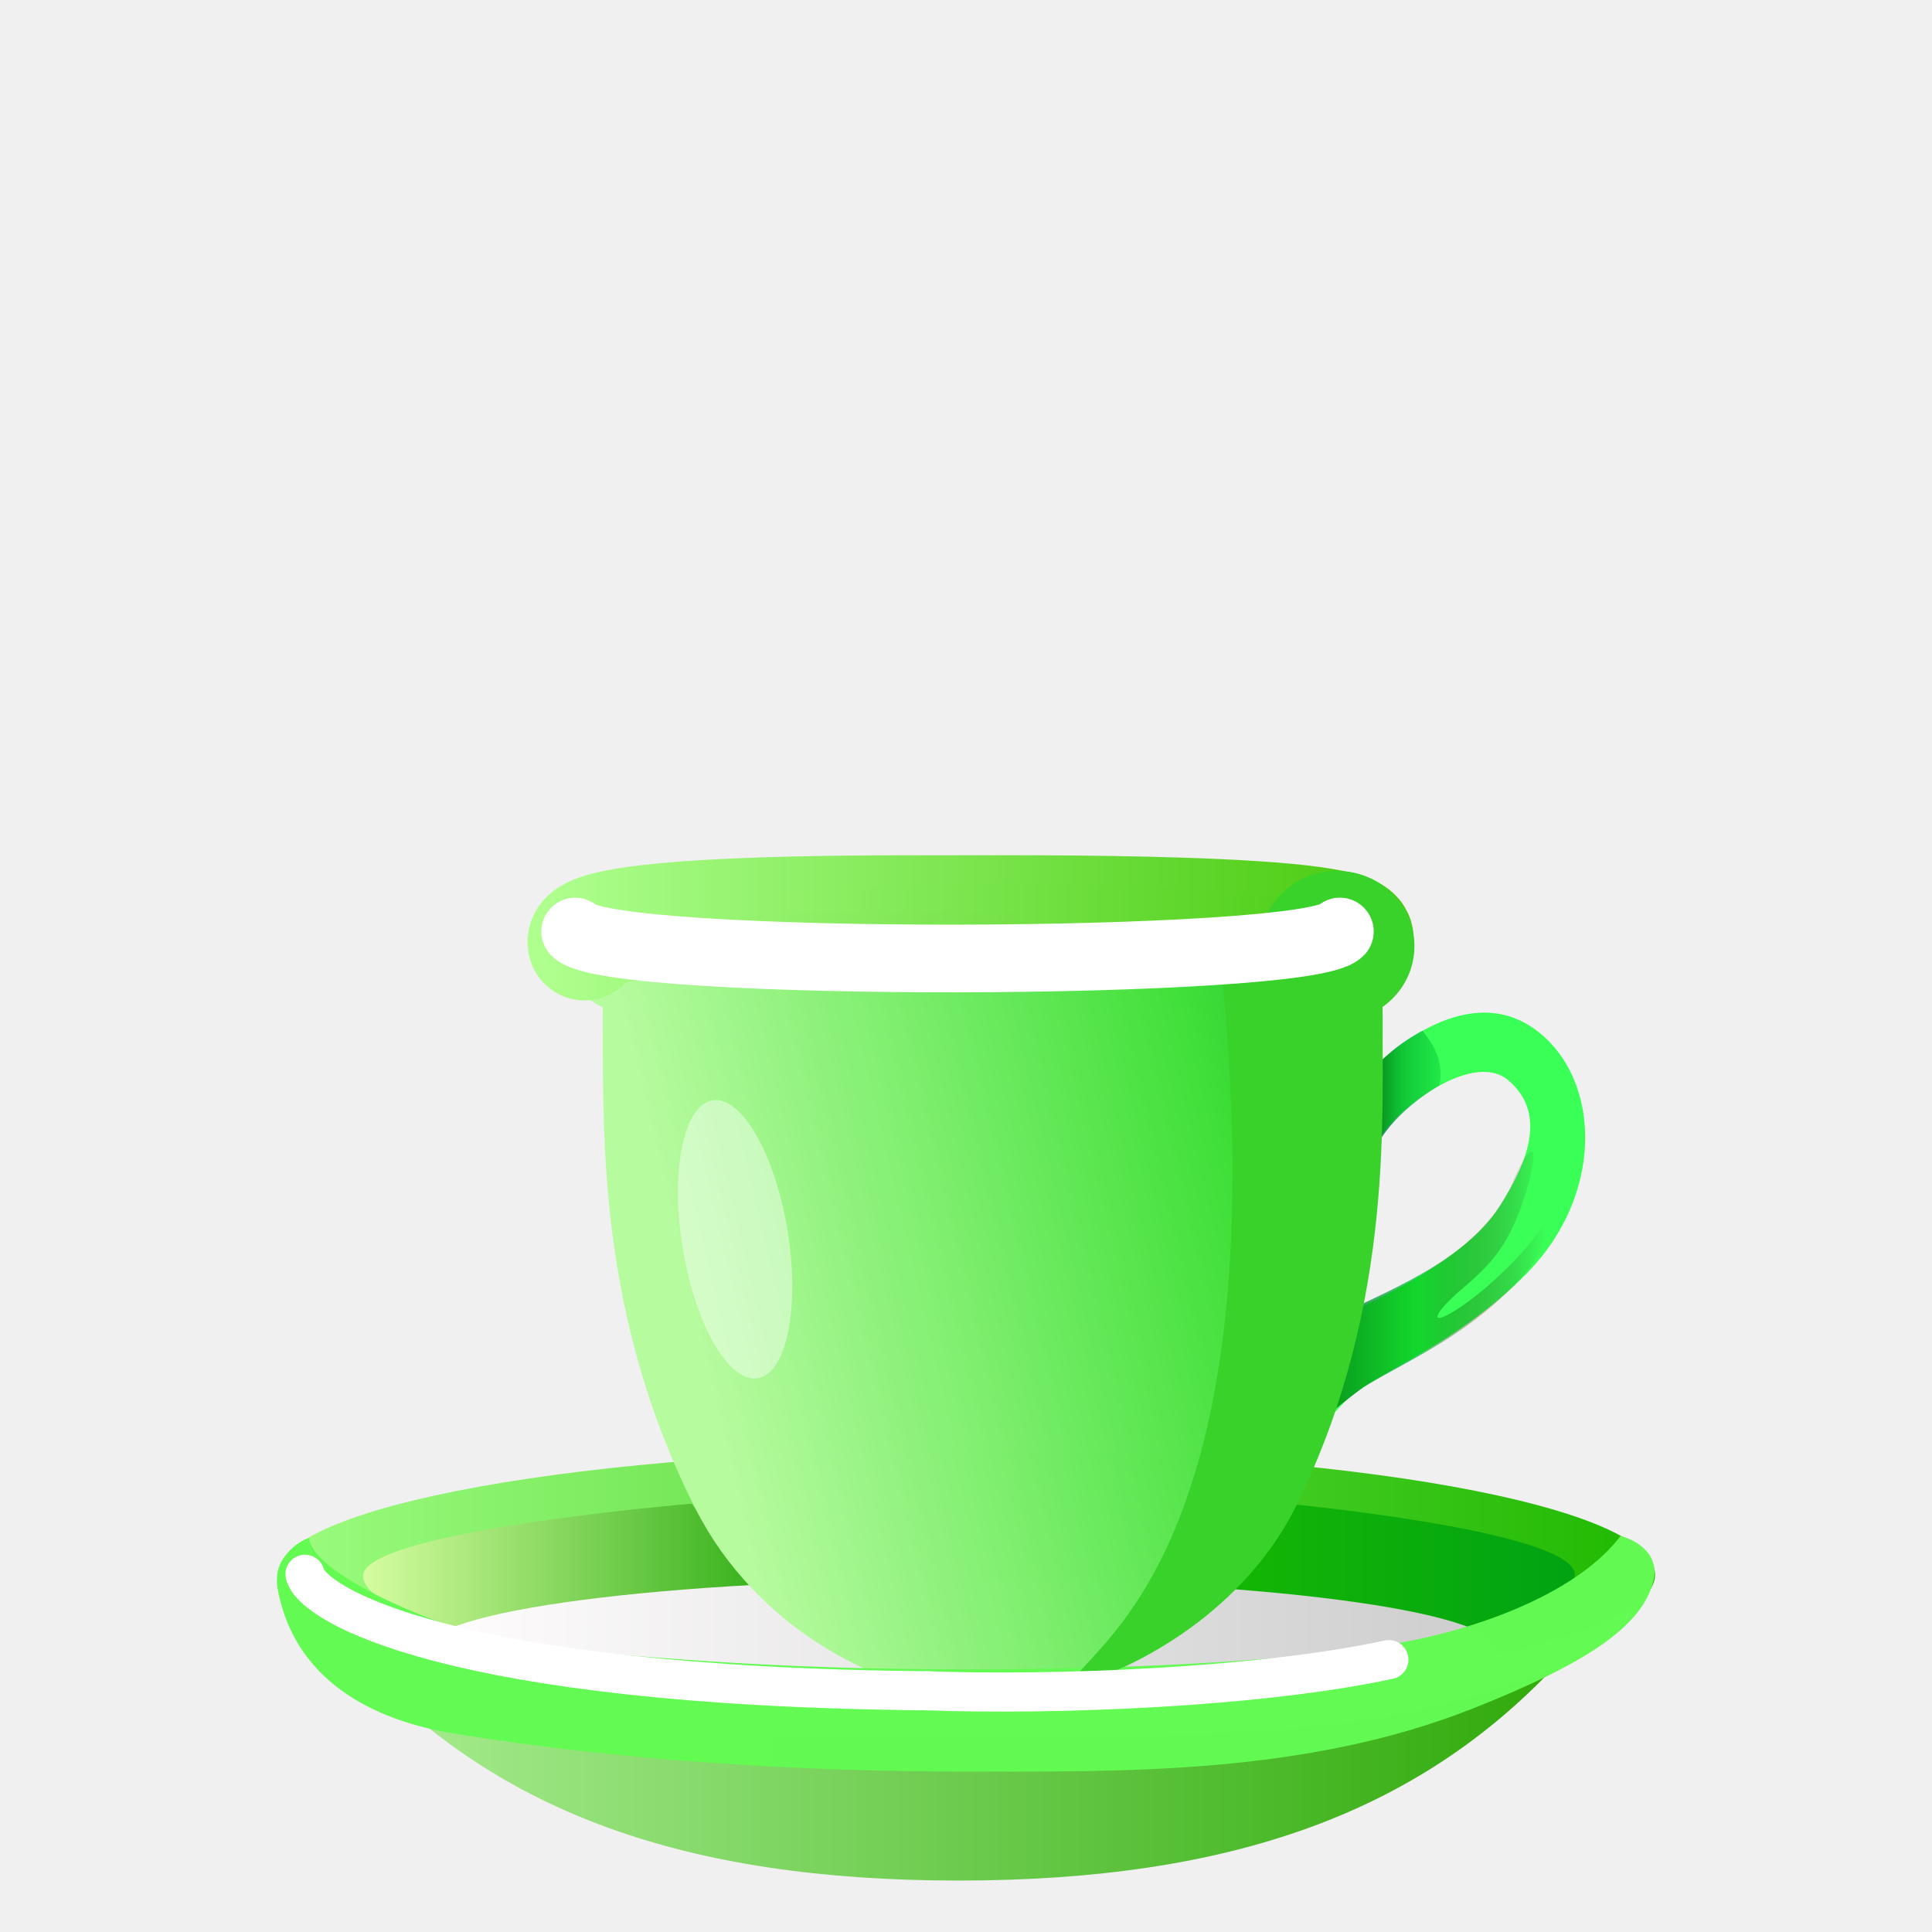
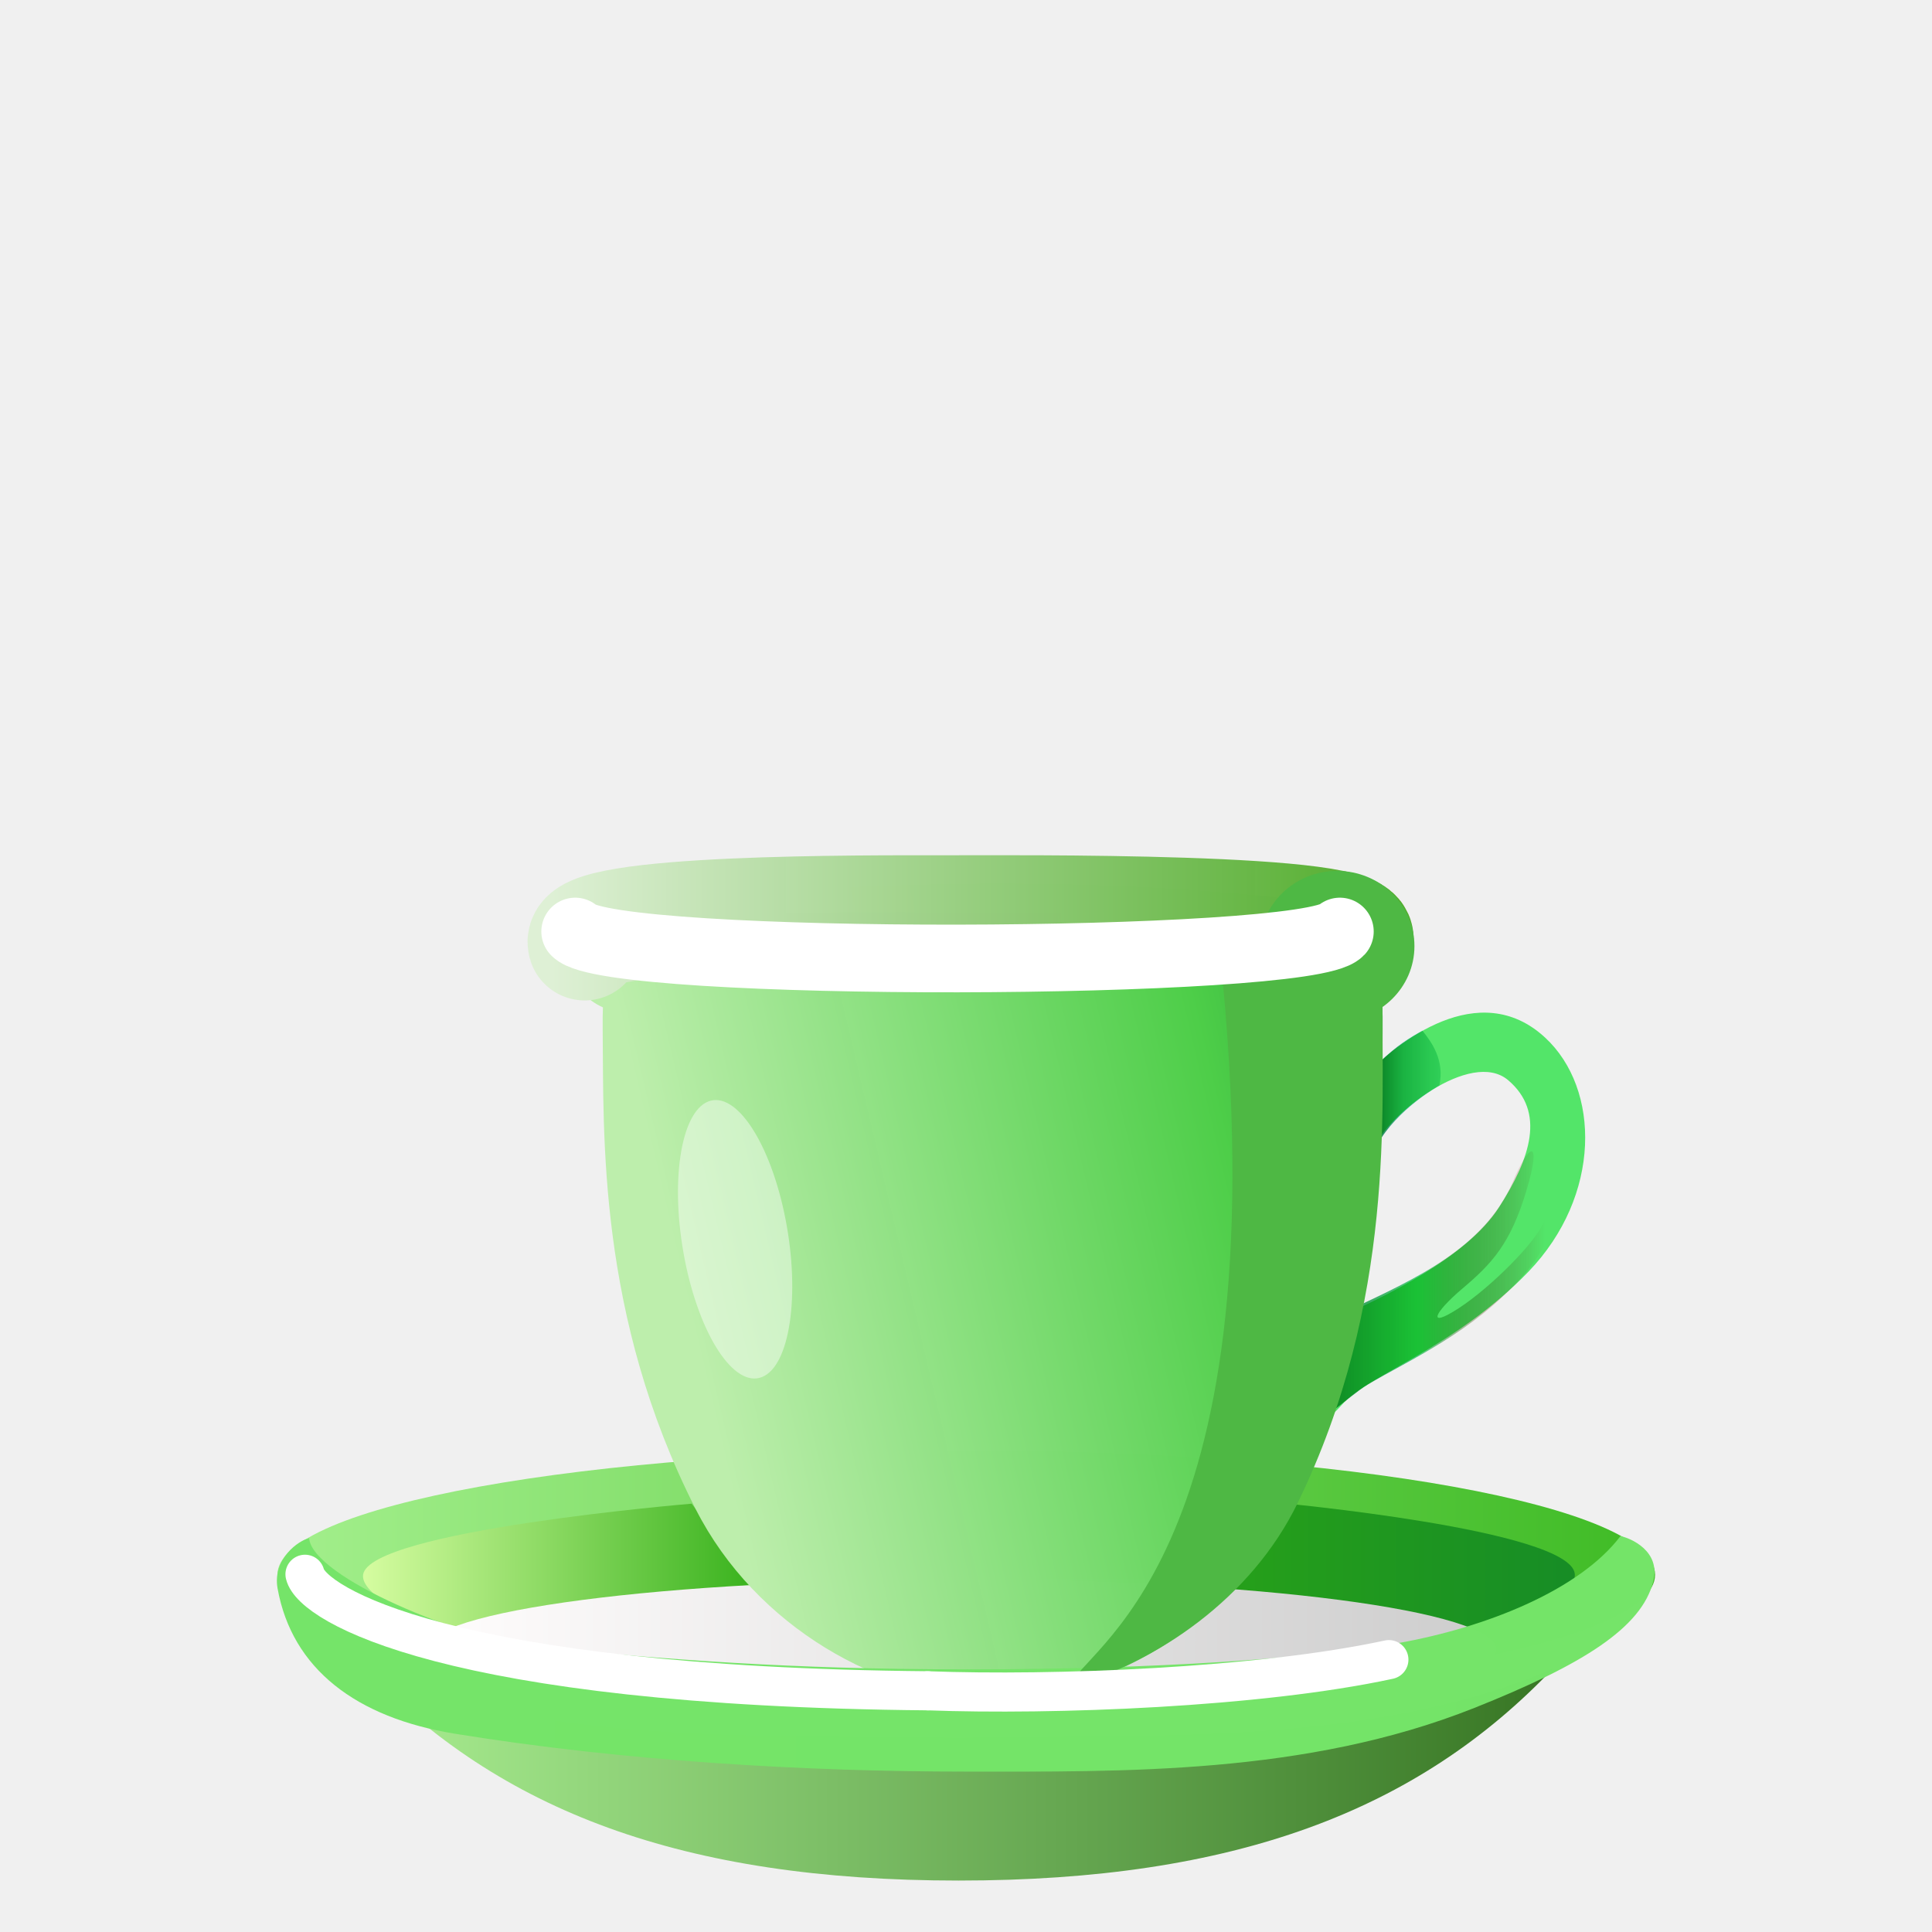
<svg xmlns="http://www.w3.org/2000/svg" xmlns:xlink="http://www.w3.org/1999/xlink" width="90" height="90" viewBox="0 0 23.812 23.812" version="1.1" id="svg2787">
  <defs id="defs2784">
    <linearGradient id="linearGradient38941">
      <stop style="stop-color:#000000;stop-opacity:1;" offset="0" id="stop38937" />
      <stop style="stop-color:#000000;stop-opacity:0;" offset="1" id="stop38939" />
    </linearGradient>
    <linearGradient id="linearGradient9308">
      <stop style="stop-color:#a9ed91;stop-opacity:1;" offset="0" id="stop9306" />
-       <stop style="stop-color:#30aa0b;stop-opacity:0.998;" offset="1" id="stop9304" />
+       <stop style="stop-color:#377624;stop-opacity:0.998;" offset="1" id="stop9304" />
    </linearGradient>
    <linearGradient id="linearGradient116948">
-       <stop style="stop-color:#aeff8d;stop-opacity:1;" offset="0" id="stop116944" />
-       <stop style="stop-color:#47ca0d;stop-opacity:0.993;" offset="1" id="stop116946" />
+       <stop style="stop-color:#def0d5;stop-opacity:1;" offset="0" id="stop116944" />
+       <stop style="stop-color:#51ac2b;stop-opacity:0.993;" offset="1" id="stop116946" />
    </linearGradient>
    <linearGradient id="linearGradient108022">
-       <stop style="stop-color:#b7fb9f;stop-opacity:1;" offset="0.043" id="stop108016" />
-       <stop style="stop-color:#3edf37;stop-opacity:0.995;" offset="0.738" id="stop108018" />
-       <stop style="stop-color:#1cb62f;stop-opacity:0.996;" offset="0.967" id="stop108020" />
+       <stop style="stop-color:#bdeeac;stop-opacity:1;" offset="0.043" id="stop108016" />
+       <stop style="stop-color:#4dce48;stop-opacity:0.995;" offset="0.738" id="stop108018" />
+       <stop style="stop-color:#2aa839;stop-opacity:0.996;" offset="0.967" id="stop108020" />
    </linearGradient>
    <linearGradient id="linearGradient98243">
      <stop style="stop-color:#16a200;stop-opacity:0.998;" offset="0" id="stop98241" />
      <stop style="stop-color:#dbffa5;stop-opacity:1;" offset="1" id="stop98239" />
    </linearGradient>
    <linearGradient id="linearGradient98115">
-       <stop style="stop-color:#9cfc7f;stop-opacity:1;" offset="0" id="stop98111" />
-       <stop style="stop-color:#20b900;stop-opacity:1;" offset="1" id="stop98113" />
+       <stop style="stop-color:#a3ef8c;stop-opacity:1;" offset="0" id="stop98111" />
+       <stop style="stop-color:#3fbb25;stop-opacity:1;" offset="1" id="stop98113" />
    </linearGradient>
    <linearGradient xlink:href="#linearGradient29522" id="linearGradient31309" gradientUnits="userSpaceOnUse" gradientTransform="matrix(0.7932409,-0.6089079,0.7932409,0.6089079,4.892518,-8.867114)" x1="14.228" y1="-29.19" x2="3.659" y2="-18.62" />
    <linearGradient id="linearGradient29522">
      <stop style="stop-color:#d4a125;stop-opacity:1;" offset="0" id="stop29518" />
      <stop style="stop-color:#edd495;stop-opacity:1;" offset="1" id="stop29520" />
    </linearGradient>
    <linearGradient xlink:href="#linearGradient29522" id="linearGradient31385" gradientUnits="userSpaceOnUse" gradientTransform="matrix(-0.7932409,-0.6089079,-0.7932409,0.6089079,5.107999,-8.867114)" x1="14.228" y1="-29.19" x2="3.659" y2="-18.62" />
    <linearGradient xlink:href="#linearGradient29522" id="linearGradient29605" gradientUnits="userSpaceOnUse" gradientTransform="matrix(0.8001375,-0.6190755,0.8001375,0.6190755,17.50946,-0.3688092)" x1="14.228" y1="-29.19" x2="3.659" y2="-18.62" />
    <linearGradient id="linearGradient21068">
      <stop style="stop-color:#19723e;stop-opacity:1;" offset="0" id="stop21062" />
      <stop style="stop-color:#2dcf67;stop-opacity:0.824;" offset="0.515" id="stop21064" />
      <stop style="stop-color:#cf2d2d;stop-opacity:0;" offset="1" id="stop21066" />
    </linearGradient>
    <linearGradient id="linearGradient21076">
      <stop style="stop-color:#1e884f;stop-opacity:1;" offset="0.038" id="stop21070" />
      <stop style="stop-color:#17b682;stop-opacity:0.749;" offset="0.455" id="stop21072" />
      <stop style="stop-color:#69dec4;stop-opacity:0.7;" offset="1" id="stop21074" />
    </linearGradient>
    <radialGradient xlink:href="#linearGradient10987" id="radialGradient10989" cx="182.714" cy="129.24" fx="182.714" fy="129.24" r="73.186" gradientTransform="matrix(0.1105985,-0.00243631,8.5512011e-4,0.03775991,-10.70803,16.37947)" gradientUnits="userSpaceOnUse" />
    <linearGradient id="linearGradient10987">
      <stop style="stop-color:#b6fed6;stop-opacity:0.998;" offset="0" id="stop10985" />
      <stop style="stop-color:#01ee75;stop-opacity:1;" offset="1" id="stop10983" />
    </linearGradient>
    <linearGradient xlink:href="#linearGradient25653" id="linearGradient25655" x1="236.925" y1="58.199" x2="274.217" y2="58.199" gradientUnits="userSpaceOnUse" gradientTransform="matrix(0.1476555,0,0,0.1354519,-20.92782,11.61265)" />
    <linearGradient id="linearGradient25653">
-       <stop style="stop-color:#19bc00;stop-opacity:1;" offset="0" id="stop25649" />
-       <stop style="stop-color:#00a214;stop-opacity:0.998;" offset="1" id="stop25651" />
+       <stop style="stop-color:#2aa517;stop-opacity:1;" offset="0" id="stop25649" />
+       <stop style="stop-color:#168c26;stop-opacity:0.998;" offset="1" id="stop25651" />
    </linearGradient>
    <linearGradient xlink:href="#linearGradient25665" id="linearGradient25667" x1="175.371" y1="67.037" x2="264.754" y2="67.037" gradientUnits="userSpaceOnUse" gradientTransform="matrix(0.1476532,0,0,0.06219728,-20.64977,16.15945)" />
    <linearGradient id="linearGradient25665">
      <stop style="stop-color:#fffdfd;stop-opacity:1;" offset="0" id="stop25661" />
      <stop style="stop-color:#cdcdcd;stop-opacity:1;" offset="1" id="stop25663" />
    </linearGradient>
    <linearGradient xlink:href="#linearGradient21068" id="linearGradient24354" gradientUnits="userSpaceOnUse" gradientTransform="matrix(0.8520488,0,0,0.8945853,-0.739344,-1.340035)" x1="22.327" y1="17.517" x2="28.831" y2="17.517" />
    <linearGradient xlink:href="#linearGradient21076" id="linearGradient24356" gradientUnits="userSpaceOnUse" gradientTransform="matrix(0.8520488,0,0,0.8945853,-0.739344,-1.340035)" x1="24.563" y1="12.671" x2="26.244" y2="12.671" />
    <linearGradient xlink:href="#linearGradient98115" id="linearGradient98117" x1="1.156" y1="19.251" x2="23.559" y2="19.251" gradientUnits="userSpaceOnUse" gradientTransform="matrix(0.7579172,0,0,0.7579172,2.543422,4.81806)" />
    <linearGradient xlink:href="#linearGradient98243" id="linearGradient98211" gradientUnits="userSpaceOnUse" gradientTransform="matrix(-0.1623202,0,0,0.1354519,48.81832,11.62644)" x1="236.925" y1="58.199" x2="274.217" y2="58.199" />
    <linearGradient xlink:href="#linearGradient108022" id="linearGradient108013" gradientUnits="userSpaceOnUse" x1="5.924" y1="9.743" x2="19.575" y2="9.743" gradientTransform="matrix(0.7490615,0,-0.178263,-0.7579172,4.332758,19.20512)" />
    <linearGradient xlink:href="#linearGradient116948" id="linearGradient115056" gradientUnits="userSpaceOnUse" gradientTransform="matrix(0.7444445,0,0,-0.8386065,2.503005,19.31241)" x1="5.767" y1="9.393" x2="19.633" y2="9.393" />
    <linearGradient xlink:href="#linearGradient9308" id="linearGradient9310" x1="2.53" y1="21.626" x2="21.87" y2="21.626" gradientUnits="userSpaceOnUse" gradientTransform="matrix(0.7579172,0,0,1.009448,2.567751,0.03976765)" />
    <linearGradient xlink:href="#linearGradient87426" id="linearGradient87428" x1="5.486" y1="8.979" x2="11.86" y2="13.141" gradientUnits="userSpaceOnUse" />
    <linearGradient id="linearGradient87426">
      <stop style="stop-color:#befc00;stop-opacity:0.996;" offset="0" id="stop87424" />
      <stop style="stop-color:#90be01;stop-opacity:1;" offset="1" id="stop87422" />
    </linearGradient>
    <linearGradient xlink:href="#linearGradient87400" id="linearGradient87402" x1="12.634" y1="13.584" x2="22.543" y2="6.943" gradientUnits="userSpaceOnUse" />
    <linearGradient id="linearGradient87400">
      <stop style="stop-color:#85a916;stop-opacity:1;" offset="0" id="stop87396" />
      <stop style="stop-color:#c4ff09;stop-opacity:1;" offset="0.881" id="stop87398" />
    </linearGradient>
    <linearGradient xlink:href="#linearGradient15170" id="linearGradient15172" x1="-15.649" y1="17.282" x2="2.072" y2="20.393" gradientUnits="userSpaceOnUse" gradientTransform="matrix(0.5499997,0,0,0.5417149,16.95317,11.51363)" />
    <linearGradient id="linearGradient15170">
      <stop style="stop-color:#dccd9a;stop-opacity:1;" offset="0" id="stop15166" />
      <stop style="stop-color:#aa4400;stop-opacity:0.938;" offset="1" id="stop15168" />
    </linearGradient>
    <linearGradient xlink:href="#linearGradient17471" id="linearGradient17473" x1="-17.019" y1="7.672" x2="3.442" y2="7.672" gradientUnits="userSpaceOnUse" gradientTransform="matrix(0.5499997,0,0,0.359645,16.95317,13.07209)" />
    <linearGradient id="linearGradient17471">
      <stop style="stop-color:#fae8c9;stop-opacity:1;" offset="0" id="stop17467" />
      <stop style="stop-color:#dc8427;stop-opacity:1;" offset="1" id="stop17469" />
    </linearGradient>
    <linearGradient xlink:href="#linearGradient21349" id="linearGradient21351" x1="-15.673" y1="6.808" x2="2.096" y2="6.808" gradientUnits="userSpaceOnUse" gradientTransform="matrix(0.5499997,0,0,0.3543472,16.95317,13.10631)" />
    <linearGradient id="linearGradient21349">
      <stop style="stop-color:#c38e66;stop-opacity:1;" offset="0" id="stop21345" />
      <stop style="stop-color:#8b5b37;stop-opacity:1;" offset="1" id="stop21347" />
    </linearGradient>
    <linearGradient xlink:href="#linearGradient87416" id="linearGradient87418" x1="2.73" y1="14.34" x2="13.008" y2="14.34" gradientUnits="userSpaceOnUse" />
    <linearGradient id="linearGradient87416">
      <stop style="stop-color:#baf500;stop-opacity:0.996;" offset="0" id="stop87414" />
      <stop style="stop-color:#84a816;stop-opacity:1;" offset="1" id="stop87412" />
    </linearGradient>
    <linearGradient xlink:href="#linearGradient83676" id="linearGradient83678" x1="-7.541" y1="6.482" x2="5.622" y2="6.482" gradientUnits="userSpaceOnUse" gradientTransform="matrix(0.7236181,0,0,1,13.92875,11.04488)" />
    <linearGradient id="linearGradient83676">
      <stop style="stop-color:#dbbc94;stop-opacity:1;" offset="0" id="stop83674" />
      <stop style="stop-color:#d2ac84;stop-opacity:1;" offset="0.396" id="stop83751" />
      <stop style="stop-color:#8e310a;stop-opacity:1;" offset="1" id="stop83672" />
    </linearGradient>
    <linearGradient xlink:href="#linearGradient87436" id="linearGradient87438" x1="6.216" y1="18.923" x2="12.706" y2="15.275" gradientUnits="userSpaceOnUse" />
    <linearGradient id="linearGradient87436">
      <stop style="stop-color:#c6ff0e;stop-opacity:1;" offset="0" id="stop87434" />
      <stop style="stop-color:#93ba18;stop-opacity:1;" offset="1" id="stop87432" />
    </linearGradient>
    <linearGradient xlink:href="#linearGradient87408" id="linearGradient87410" x1="13.695" y1="13.447" x2="22.657" y2="13.447" gradientUnits="userSpaceOnUse" />
    <linearGradient id="linearGradient87408">
      <stop style="stop-color:#96be19;stop-opacity:1;" offset="0" id="stop87404" />
      <stop style="stop-color:#bffe00;stop-opacity:0.998;" offset="1" id="stop87406" />
    </linearGradient>
    <linearGradient xlink:href="#linearGradient87446" id="linearGradient87448" x1="13.084" y1="15.912" x2="11.437" y2="21.01" gradientUnits="userSpaceOnUse" />
    <linearGradient id="linearGradient87446">
      <stop style="stop-color:#56a216;stop-opacity:1;" offset="0" id="stop87442" />
      <stop style="stop-color:#89ff03;stop-opacity:1;" offset="0.754" id="stop87444" />
      <stop style="stop-color:#97ff21;stop-opacity:1;" offset="0.99" id="stop32348" />
    </linearGradient>
    <radialGradient xlink:href="#linearGradient88274" id="radialGradient23030-7-7-2-0-2" cx="15.861" cy="-2.631" fx="15.861" fy="-2.631" r="1.865" gradientTransform="matrix(1.222499,0.3662561,-0.880079,1.182931,-13.53777,3.53111)" gradientUnits="userSpaceOnUse" />
    <linearGradient id="linearGradient88274">
      <stop style="stop-color:#ffe509;stop-opacity:1;" offset="0" id="stop88268" />
      <stop style="stop-color:#ffdd09;stop-opacity:1;" offset="0.23" id="stop91651" />
      <stop style="stop-color:#ff2121;stop-opacity:1;" offset="0.593" id="stop88272" />
    </linearGradient>
    <radialGradient xlink:href="#linearGradient88274" id="radialGradient23030-7-7-2-0-2-6" cx="15.861" cy="-2.631" fx="15.861" fy="-2.631" r="1.865" gradientTransform="matrix(1.222499,0.3662561,-0.880079,1.182931,-13.53777,3.53111)" gradientUnits="userSpaceOnUse" />
    <radialGradient xlink:href="#linearGradient88274" id="radialGradient23030-7-7-2-0-2-6-0" cx="15.861" cy="-2.631" fx="15.861" fy="-2.631" r="1.865" gradientTransform="matrix(1.222499,0.3662561,-0.880079,1.182931,-13.53777,3.53111)" gradientUnits="userSpaceOnUse" />
    <linearGradient xlink:href="#linearGradient38941" id="linearGradient38943" x1="6.512" y1="11.435" x2="17.422" y2="11.435" gradientUnits="userSpaceOnUse" />
  </defs>
  <g id="layer1">
    <g id="g117847" transform="translate(-85.68201,-18.42902)">
      <path id="rect29651" style="fill:#b89644;fill-opacity:1;fill-rule:evenodd;stroke-width:0.253" d="m -35.605,27.319 c -0.493,-1e-6 -0.985,0.145 -1.362,0.435 l -11.147,8.557 h 0.002 V 52.708 h 25.015 V 36.311 h 0.002 L -34.243,27.754 c -0.377,-0.29 -0.87,-0.435 -1.363,-0.435 z" />
      <rect style="mix-blend-mode:multiply;fill:#ddd3d3;fill-opacity:1;fill-rule:evenodd;stroke-width:0.259" id="rect31549-1" width="22.808" height="19.408" x="-46.973" y="31.063" />
      <rect style="fill:#ffffff;fill-rule:evenodd;stroke-width:0.265" id="rect31549" width="22.101" height="20.893" x="-46.656" y="31.253" />
      <text xml:space="preserve" style="font-style:normal;font-weight:normal;font-size:15.525px;line-height:1.25;font-family:sans-serif;fill:#000000;fill-opacity:1;stroke:none;stroke-width:0.243" x="-31.271" y="52.283" id="text33454" transform="matrix(0.9981024,0.2998089,-0.2238531,0.9346605,0,0)">
        <tspan id="tspan33452" style="font-style:normal;font-variant:normal;font-weight:bold;font-stretch:normal;font-size:15.525px;font-family:Amiri;-inkscape-font-specification:'Amiri Bold';fill:#ff2e2e;fill-opacity:1;stroke-width:0.243" x="-31.271" y="52.283">@</tspan>
      </text>
      <path id="path31562" style="mix-blend-mode:normal;fill:#c5a761;fill-opacity:1;stroke:#000000;stroke-width:0;stroke-linecap:butt;stroke-linejoin:miter;stroke-dasharray:none;stroke-opacity:1" d="m -24.548,36.496 -11.088,7.975 -11.019,-7.925 v 2.948 l 9.954,8.797 h 1.995 l -0.003,-0.05 h 0.208 l 9.953,-8.798 z" />
      <g id="g31560" transform="matrix(1,0,0,0.991651,-40.60526,66.98862)">
        <g id="g31553">
          <path id="rect29033-76-4" style="fill:url(#linearGradient31309);fill-opacity:1;fill-rule:evenodd;stroke-width:0.295" d="m -7.509,-30.936 v 16.535 c 0.453,10e-7 0.906,-0.133 1.253,-0.399 l 10.25,-7.868 -10.25,-7.868 c -0.347,-0.266 -0.8,-0.399 -1.253,-0.399 z" />
          <path id="rect29033-76-4-0" style="fill:url(#linearGradient31385);fill-opacity:1;fill-rule:evenodd;stroke-width:0.295" d="m 17.51,-30.936 v 16.535 c -0.453,10e-7 -0.906,-0.133 -1.253,-0.399 L 6.007,-22.668 16.257,-30.537 c 0.347,-0.266 0.8,-0.399 1.253,-0.399 z" />
        </g>
        <path id="rect29033-76-0" style="fill:#b89644;fill-opacity:1;fill-rule:evenodd;stroke-width:0.319" d="m 5,-23.668 c -0.473,-1e-6 -0.945,0.149 -1.307,0.448 l -10.696,8.82 H 17.003 L 6.307,-23.221 C 5.945,-23.519 5.473,-23.668 5,-23.668 Z" />
        <path id="rect29033-76" style="fill:url(#linearGradient29605);fill-opacity:1;fill-rule:evenodd;stroke-width:0.299" d="m 5,-22.806 c -0.457,-1e-6 -0.913,0.135 -1.264,0.406 l -10.339,8 H 16.603 L 6.264,-22.4 c -0.35,-0.271 -0.807,-0.406 -1.264,-0.406 z" />
      </g>
    </g>
    <path id="path2261" style="fill:url(#linearGradient9310);fill-opacity:1;fill-rule:evenodd;stroke-width:0.027" d="m 4.485,20.562 c 1.671,1.758 3.929,2.616 7.329,2.616 3.4,-5e-6 5.658,-0.858 7.329,-2.616 -2.181,0.951 -4.878,0.814 -7.329,0.853 -2.45,-0.039 -5.148,0.098 -7.329,-0.853 z" />
    <ellipse style="fill:url(#linearGradient98117);fill-opacity:1;fill-rule:evenodd;stroke-width:0.036" id="path2228-4" cx="11.909" cy="19.409" rx="8.49" ry="1.535" />
    <path style="fill:url(#radialGradient10989);fill-opacity:1;fill-rule:evenodd;stroke-width:0.035" id="path2228" d="m 19.96,19.456 a 8.096,1.097 0 0 1 -0.019,0.076 l -8.077,-0.076 z" />
    <path style="fill:url(#linearGradient25655);fill-opacity:1;stroke:#e8e8e8;stroke-width:0;stroke-linecap:square;stroke-linejoin:round;stroke-miterlimit:8;stroke-dasharray:none;stroke-opacity:1;paint-order:fill markers stroke;stop-color:#000000" d="m 15.725,18.519 c 0,0 3.621,0.33 3.684,0.877 0.043,0.378 -1.471,1.211 -4.336,1.021 -2.18,-0.144 -0.177,-0.677 -0.177,-0.677 z" id="path25647" />
    <path style="fill:url(#linearGradient98211);fill-opacity:1;stroke:#e8e8e8;stroke-width:0;stroke-linecap:square;stroke-linejoin:round;stroke-miterlimit:8;stroke-dasharray:none;stroke-opacity:1;paint-order:fill markers stroke;stop-color:#000000" d="m 8.525,18.533 c 0,0 -3.981,0.33 -4.05,0.877 -0.048,0.378 1.618,1.211 4.767,1.021 2.396,-0.144 0.195,-0.677 0.195,-0.677 z" id="path25647-2" />
    <ellipse style="fill:url(#linearGradient25667);fill-opacity:1;fill-rule:evenodd;stroke-width:0.039" id="path25659" cx="11.843" cy="20.329" rx="6.599" ry="0.862" />
    <path id="rect101441-2" style="fill:url(#linearGradient108013);stroke:#9d9d9d;stroke-width:0;stroke-miterlimit:8;paint-order:fill markers stroke;stop-color:#000000" d="m 12.431,10.887 c -1.691,-0.004 -3.281,0.109 -4.851,0.237 -0.275,0.022 -0.538,0.251 -0.525,0.544 l 0.013,0.3 c 0.009,0.201 0.172,0.362 0.363,0.448 -0.003,0.077 -0.004,0.165 -0.003,0.272 0.014,1.294 -0.067,3.524 1.146,5.911 0.739,1.455 2.301,2.328 3.66,2.328 1.36,0 2.922,-0.873 3.661,-2.328 1.213,-2.387 1.132,-4.618 1.146,-5.911 0.001,-0.118 -2.04e-4,-0.214 -0.004,-0.295 0.113,-0.088 0.185,-0.219 0.186,-0.38 l 0.002,-0.338 c 0.002,-0.293 -0.345,-0.477 -0.629,-0.514 -1.474,-0.195 -2.85,-0.27 -4.165,-0.273 z" />
    <g id="g29586" transform="matrix(0.5813394,0,0,0.5813394,5.191094,7.635667)">
-       <path style="fill:#39ff57;fill-opacity:1;stroke:#000000;stroke-width:0;stroke-linecap:butt;stroke-linejoin:miter;stroke-dasharray:none;stroke-opacity:1" d="m 20.031,9.659 c 0.645,-0.677 2.393,-2.095 3.798,-0.795 1.175,1.087 1.197,3.352 -0.353,4.962 -1.55,1.611 -3.393,2.177 -3.956,2.822 -0.564,0.644 -0.869,0.413 -1.038,0.208 -0.017,-1.262 0.457,-1.768 0.93,-2.05 1.014,-0.439 2.762,-1.288 3.438,-2.343 0.676,-1.054 0.986,-2.022 0.197,-2.695 -0.789,-0.673 -2.564,0.734 -2.874,1.466 -0.337,0.797 -0.754,-0.931 -0.197,-1.516 z" id="path66789-2-1-7" />
+       <path style="fill:#53e569;fill-opacity:1;stroke:#000000;stroke-width:0;stroke-linecap:butt;stroke-linejoin:miter;stroke-dasharray:none;stroke-opacity:1" d="m 20.031,9.659 c 0.645,-0.677 2.393,-2.095 3.798,-0.795 1.175,1.087 1.197,3.352 -0.353,4.962 -1.55,1.611 -3.393,2.177 -3.956,2.822 -0.564,0.644 -0.869,0.413 -1.038,0.208 -0.017,-1.262 0.457,-1.768 0.93,-2.05 1.014,-0.439 2.762,-1.288 3.438,-2.343 0.676,-1.054 0.986,-2.022 0.197,-2.695 -0.789,-0.673 -2.564,0.734 -2.874,1.466 -0.337,0.797 -0.754,-0.931 -0.197,-1.516 z" id="path66789-2-1-7" />
      <path style="mix-blend-mode:multiply;fill:url(#linearGradient24354);fill-opacity:1;stroke:#000000;stroke-width:0;stroke-linecap:butt;stroke-linejoin:miter;stroke-dasharray:none;stroke-opacity:1" d="m 19.664,14.645 c 1.436,-0.675 2.858,-1.318 3.471,-2.701 0.359,-0.879 0.635,-0.961 0.296,0.169 -0.339,1.13 -0.737,1.548 -1.355,2.071 -0.618,0.523 -0.757,0.858 -0.08,0.418 0.677,-0.439 1.672,-1.432 1.811,-1.851 0.139,-0.418 0.426,0.188 -0.463,1.182 -1.064,1.189 -2.38,1.755 -3.28,2.288 -0.343,0.203 -1.374,1.134 -1.698,1.207 -0.18,0.041 -0.003,-0.019 0.003,-0.211 0.581,-1.892 0.005,-1.772 1.294,-2.572 z" id="path68033-3-0-8" />
      <path style="mix-blend-mode:multiply;fill:url(#linearGradient24356);fill-opacity:1;stroke:#000000;stroke-width:0;stroke-linecap:butt;stroke-linejoin:miter;stroke-dasharray:none;stroke-opacity:1" d="m 21.227,8.716 c 0.193,0.241 0.475,0.622 0.36,1.163 0,0 -0.905,0.501 -1.32,1.261 -0.183,0.335 -0.138,-1.19 0.052,-1.752 0.366,-0.359 0.642,-0.523 0.908,-0.671 z" id="path68035-7-4-7" />
    </g>
-     <path id="path1298" style="color:#000000;fill:#63fa53;fill-opacity:0.996;fill-rule:evenodd;stroke-width:0.207;-inkscape-stroke:none" d="m 19.973,18.932 c -0.503,0.663 -1.645,1.126 -2.755,1.322 -1.081,0.19 -2.995,0.32 -5.245,0.321 v -7.58e-4 c -0.009,0 -0.019,7.58e-4 -0.029,7.58e-4 -0.009,0 -0.019,-7.58e-4 -0.028,-7.58e-4 v 7.58e-4 C 9.671,20.574 8.276,20.452 6.654,20.308 5.709,20.215 3.846,19.437 3.81,18.958 c -0.124,0.025 -0.454,0.253 -0.389,0.619 0.178,0.992 0.97,1.594 2.185,1.791 2.113,0.343 4.362,0.467 6.29,0.467 1.928,0 4.197,0.043 6.276,-0.785 1.339,-0.533 2.058,-0.987 2.204,-1.556 0.097,-0.379 -0.28,-0.537 -0.404,-0.562 z" />
+     <path id="path1298" style="color:#000000;fill:#75e469;fill-opacity:0.996;fill-rule:evenodd;stroke-width:0.207;-inkscape-stroke:none" d="m 19.973,18.932 c -0.503,0.663 -1.645,1.126 -2.755,1.322 -1.081,0.19 -2.995,0.32 -5.245,0.321 v -7.58e-4 c -0.009,0 -0.019,7.58e-4 -0.029,7.58e-4 -0.009,0 -0.019,-7.58e-4 -0.028,-7.58e-4 v 7.58e-4 C 9.671,20.574 8.276,20.452 6.654,20.308 5.709,20.215 3.846,19.437 3.81,18.958 c -0.124,0.025 -0.454,0.253 -0.389,0.619 0.178,0.992 0.97,1.594 2.185,1.791 2.113,0.343 4.362,0.467 6.29,0.467 1.928,0 4.197,0.043 6.276,-0.785 1.339,-0.533 2.058,-0.987 2.204,-1.556 0.097,-0.379 -0.28,-0.537 -0.404,-0.562 z" />
    <path style="fill:none;fill-opacity:1;stroke:#ffffff;stroke-width:0.482;stroke-linecap:round;stroke-linejoin:round;stroke-miterlimit:8;stroke-dasharray:none;stroke-opacity:1;paint-order:fill markers stroke;stop-color:#000000" d="m 3.759,19.403 c 0.089,0.372 1.772,1.383 7.675,1.436" id="path53716" />
    <ellipse style="fill:#ffffff;fill-opacity:0.434;fill-rule:evenodd;stroke-width:0.242" id="path105169" cx="6.069" cy="17.864" rx="0.669" ry="1.73" transform="matrix(0.9282051,-0.372069,0.191838,0.9814266,0,0)" />
    <path style="fill:url(#linearGradient38943);fill-opacity:1;stroke:url(#linearGradient115056);stroke-width:1.401;stroke-linecap:round;stroke-miterlimit:8;stroke-dasharray:none;stroke-opacity:1;paint-order:fill markers stroke;stop-color:#000000" d="m 7.206,11.63 c -0.136,-0.411 3.545,-0.388 4.407,-0.388 0.862,0 5.371,-0.041 5.097,0.361" id="path112163-1" />
-     <path id="path16745-9" style="fill:#38d22a;fill-opacity:1;stroke:#0e0e0e;stroke-width:0;stroke-linecap:square;stroke-linejoin:round;stroke-miterlimit:8;stroke-dasharray:none;stroke-opacity:1;paint-order:fill markers stroke;stop-color:#000000" d="m 16.935,11.644 c -0.055,-0.003 -0.127,0.082 -0.209,0.148 -0.245,0.196 -0.768,0.224 -1.192,0.249 -0.512,0.03 -0.005,0.052 -0.462,0.068 0.675,7.183 -1.765,8.225 -1.895,8.687 1.082,-0.308 2.245,-1.095 2.817,-2.272 1.213,-2.496 1.032,-4.855 1.046,-6.207 0.005,-0.521 -0.036,-0.669 -0.106,-0.673 z" />
-     <ellipse style="fill:#38d22a;fill-opacity:1;fill-rule:evenodd;stroke-width:0.201" id="path20941" cx="16.48" cy="11.661" rx="0.953" ry="0.927" />
+     <path id="path16745-9" style="fill:#4eb844;fill-opacity:1;stroke:#0e0e0e;stroke-width:0;stroke-linecap:square;stroke-linejoin:round;stroke-miterlimit:8;stroke-dasharray:none;stroke-opacity:1;paint-order:fill markers stroke;stop-color:#000000" d="m 16.935,11.644 c -0.055,-0.003 -0.127,0.082 -0.209,0.148 -0.245,0.196 -0.768,0.224 -1.192,0.249 -0.512,0.03 -0.005,0.052 -0.462,0.068 0.675,7.183 -1.765,8.225 -1.895,8.687 1.082,-0.308 2.245,-1.095 2.817,-2.272 1.213,-2.496 1.032,-4.855 1.046,-6.207 0.005,-0.521 -0.036,-0.669 -0.106,-0.673 z" />
+     <ellipse style="fill:#4eb844;fill-opacity:1;fill-rule:evenodd;stroke-width:0.201" id="path20941" cx="16.48" cy="11.661" rx="0.953" ry="0.927" />
    <path style="fill:none;fill-opacity:1;stroke:#ffffff;stroke-width:0.834;stroke-linecap:round;stroke-linejoin:round;stroke-miterlimit:8;stroke-dasharray:none;stroke-opacity:1;paint-order:fill markers stroke;stop-color:#000000" d="m 7.089,11.481 c 0.428,0.457 9.013,0.429 9.425,0" id="path11234" />
    <path style="fill:#53fab0;fill-opacity:0.996;stroke:#ffffff;stroke-width:0.482;stroke-linecap:round;stroke-linejoin:round;stroke-miterlimit:8;stroke-dasharray:none;stroke-opacity:1;paint-order:fill markers stroke;stop-color:#000000" d="m 11.434,20.839 c 1.544,0.057 4.077,-0.037 5.684,-0.384" id="path58475" />
    <g id="g36837" transform="translate(-24.1684,-1.145366)">
      <path style="fill:url(#linearGradient87428);fill-opacity:1;stroke:#000000;stroke-width:0;stroke-linecap:butt;stroke-linejoin:miter;stroke-dasharray:none;stroke-opacity:1" d="M 13.655,15.714 C 13.828,13.514 13.949,11.47 11.133,9.921 8.317,8.372 5.252,8.23 5.252,8.23 c 0,0 2.117,4.413 8.403,7.483 z" id="path21682" />
      <path style="fill:url(#linearGradient87402);fill-opacity:1;stroke:#000000;stroke-width:0;stroke-linecap:butt;stroke-linejoin:miter;stroke-dasharray:none;stroke-opacity:1" d="m 13.644,15.94 c -0.2,-2.388 -1.229,-4.197 1.508,-6.117 2.737,-1.921 4.372,-1.955 7.298,-2.243 -2.353,2.897 -4.691,3.705 -8.806,8.36 z" id="path21680" />
      <path id="path14647-2-1-5" style="fill:url(#linearGradient15172);fill-opacity:1;fill-rule:evenodd;stroke:#44b2c8;stroke-width:0;stroke-dasharray:none;stroke-opacity:1" d="m 8.419,17.471 1.802,5.467 c 3.3e-5,0.741 1.433,0.707 3.03,0.707 1.597,-1.1e-5 2.752,0.034 2.752,-0.707 l 2.015,-5.467 z" />
      <path id="path14647-5" style="fill:url(#linearGradient17473);fill-opacity:1;fill-rule:evenodd;stroke:#44b2c8;stroke-width:0;stroke-dasharray:none;stroke-opacity:1" d="m 13.22,14.619 a 5.627,1.213 0 0 0 -5.627,1.212 5.627,1.213 0 0 0 5.627,1.213 5.627,1.213 0 0 0 5.627,-1.213 5.627,1.213 0 0 0 -5.627,-1.212 z m 0.02,0.293 a 4.887,0.868 0 0 1 4.886,0.868 4.887,0.868 0 0 1 -4.886,0.868 4.887,0.868 0 0 1 -4.887,-0.868 4.887,0.868 0 0 1 4.887,-0.868 z" />
      <path id="path14647-9-6" style="fill:url(#linearGradient21351);fill-opacity:1;fill-rule:evenodd;stroke:#44b2c8;stroke-width:0;stroke-dasharray:none;stroke-opacity:1" d="m 13.22,14.919 a 4.887,0.855 0 0 0 -4.887,0.856 4.887,0.855 0 0 0 0.414,0.344 5.26,1.196 0 0 1 4.59,-0.613 5.26,1.196 0 0 1 4.467,0.565 4.887,0.855 0 0 0 0.303,-0.295 4.887,0.855 0 0 0 -4.887,-0.856 z" />
      <path id="path14647-9-3" style="fill:#362c25;fill-opacity:1;fill-rule:evenodd;stroke:#44b2c8;stroke-width:0;stroke-dasharray:none;stroke-opacity:1" d="m 13.31,15.182 a 5.291,1.829 0 0 0 -4.617,0.937 4.915,1.308 0 0 0 4.499,0.783 4.915,1.308 0 0 0 4.61,-0.856 5.291,1.829 0 0 0 -4.493,-0.863 z" />
      <path style="fill:url(#linearGradient87418);fill-opacity:1;stroke:#000000;stroke-width:0;stroke-linecap:butt;stroke-linejoin:miter;stroke-dasharray:none;stroke-opacity:1" d="m 13.008,16.038 c 0,0 -2.008,-2.876 -4.728,-3.34 -2.721,-0.464 -5.549,1.735 -5.549,1.735 0,0 6.504,1.752 10.278,1.605 z" id="path21674" />
      <rect style="fill:url(#linearGradient83678);fill-opacity:1;stroke:#9d9d9d;stroke-width:0;stroke-miterlimit:8;paint-order:fill markers stroke;stop-color:#000000" id="rect81712" width="9.525" height="2.117" x="8.472" y="16.469" rx="0.315" ry="0.282" />
      <path style="fill:url(#linearGradient87438);fill-opacity:1;stroke:#000000;stroke-width:0;stroke-linecap:butt;stroke-linejoin:miter;stroke-dasharray:none;stroke-opacity:1" d="m 12.893,15.512 c -1.76,-0.787 -5.215,-0.564 -6.6,1.77 -0.446,0.752 -0.685,2.281 -0.685,2.281 0,0 3.551,-0.987 4.651,-1.577 1.1,-0.59 2.634,-2.474 2.634,-2.474 z" id="path21686" />
      <path style="fill:url(#linearGradient87410);fill-opacity:1;stroke:#000000;stroke-width:0;stroke-linecap:butt;stroke-linejoin:miter;stroke-dasharray:none;stroke-opacity:1" d="m 13.695,14.937 c 0.757,-1.795 2.311,-3.616 5.869,-2.764 2.459,0.589 3.093,1.446 3.093,1.446 0,0 -2.204,0.298 -3.791,0.669 -1.545,0.362 -5.171,0.648 -5.171,0.648 z" id="path21676" />
      <path style="fill:#a3ce1b;fill-opacity:1;stroke:#000000;stroke-width:0;stroke-linecap:butt;stroke-linejoin:miter;stroke-dasharray:none;stroke-opacity:1" d="m 13.533,14.844 c 2.466,-1.123 5.7,0.51 6.575,1.881 0.875,1.371 1.322,1.927 1.322,1.927 0,0 -7.46,-0.394 -7.896,-3.808 z" id="path21684" />
      <path style="fill:url(#linearGradient87448);fill-opacity:1;stroke:#000000;stroke-width:0;stroke-linecap:butt;stroke-linejoin:miter;stroke-dasharray:none;stroke-opacity:1" d="m 13.085,14.9 c 1.833,0.129 2.029,2.432 1.022,3.417 -1.007,0.985 -2.535,2.442 -2.535,2.442 0,0 -2.297,-4 1.513,-5.859 z" id="path21688" />
      <g id="g14177" transform="matrix(1.111707,-0.2340806,0.2555571,0.9971539,-1.211581,5.250456)">
        <path id="path23014-4-0-5-0-9" style="fill:url(#radialGradient23030-7-7-2-0-2);fill-opacity:1;stroke:#000000;stroke-width:0;stroke-linecap:butt;stroke-linejoin:miter;stroke-dasharray:none;stroke-opacity:1" d="M 9.372,3.727 C 9.336,3.728 9.298,3.732 9.257,3.739 8.652,3.835 8.192,4.189 8.06,4.928 7.887,4.308 7.445,4.046 6.881,4.021 6.014,3.983 6.272,5.129 6.698,5.651 6.746,5.71 6.801,5.763 6.86,5.811 5.953,5.573 5.372,5.851 5.034,6.384 4.588,7.088 5.855,7.294 6.578,7.132 6.63,7.12 6.681,7.106 6.731,7.088 6.337,7.544 6.328,7.996 6.558,8.412 6.941,9.103 7.886,8.24 8.167,7.608 c 0.004,-0.009 0.008,-0.019 0.012,-0.029 C 8.431,8.05 8.859,8.229 9.368,8.21 10.104,8.183 9.955,7.384 9.604,6.845 10.102,6.947 10.522,6.792 10.864,6.48 11.496,5.901 10.357,5.387 9.624,5.367 c -0.061,-0.002 -0.123,0.001 -0.184,0.008 0.007,-0.009 0.015,-0.019 0.022,-0.029 C 9.862,4.802 10.1,3.709 9.372,3.727 Z" />
        <ellipse style="fill:#fff800;fill-opacity:1;fill-rule:evenodd;stroke-width:0.26" id="path13160-3-5" cx="-3.547" cy="9.224" rx="0.846" ry="0.687" transform="matrix(-0.8839148,0.4676479,0.538214,0.8428082,0,0)" />
      </g>
      <g id="g14177-1" transform="matrix(-1.040536,-0.00390544,-0.00933203,1.018369,25.96468,3.917095)">
        <path id="path23014-4-0-5-0-9-5" style="fill:url(#radialGradient23030-7-7-2-0-2-6);fill-opacity:1;stroke:#000000;stroke-width:0;stroke-linecap:butt;stroke-linejoin:miter;stroke-dasharray:none;stroke-opacity:1" d="M 9.372,3.727 C 9.336,3.728 9.298,3.732 9.257,3.739 8.652,3.835 8.192,4.189 8.06,4.928 7.887,4.308 7.445,4.046 6.881,4.021 6.014,3.983 6.272,5.129 6.698,5.651 6.746,5.71 6.801,5.763 6.86,5.811 5.953,5.573 5.372,5.851 5.034,6.384 4.588,7.088 5.855,7.294 6.578,7.132 6.63,7.12 6.681,7.106 6.731,7.088 6.337,7.544 6.328,7.996 6.558,8.412 6.941,9.103 7.886,8.24 8.167,7.608 c 0.004,-0.009 0.008,-0.019 0.012,-0.029 C 8.431,8.05 8.859,8.229 9.368,8.21 10.104,8.183 9.955,7.384 9.604,6.845 10.102,6.947 10.522,6.792 10.864,6.48 11.496,5.901 10.357,5.387 9.624,5.367 c -0.061,-0.002 -0.123,0.001 -0.184,0.008 0.007,-0.009 0.015,-0.019 0.022,-0.029 C 9.862,4.802 10.1,3.709 9.372,3.727 Z" />
        <ellipse style="fill:#fff800;fill-opacity:1;fill-rule:evenodd;stroke-width:0.26" id="path13160-3-5-9" cx="-3.547" cy="9.224" rx="0.846" ry="0.687" transform="matrix(-0.8839148,0.4676479,0.538214,0.8428082,0,0)" />
      </g>
      <g id="g14177-1-4" transform="matrix(-1.304965,0.3301232,0.2336753,1.257712,21.61291,4.229343)">
        <path id="path23014-4-0-5-0-9-5-7" style="fill:url(#radialGradient23030-7-7-2-0-2-6-0);fill-opacity:1;stroke:#000000;stroke-width:0;stroke-linecap:butt;stroke-linejoin:miter;stroke-dasharray:none;stroke-opacity:1" d="M 9.372,3.727 C 9.336,3.728 9.298,3.732 9.257,3.739 8.652,3.835 8.192,4.189 8.06,4.928 7.887,4.308 7.445,4.046 6.881,4.021 6.014,3.983 6.272,5.129 6.698,5.651 6.746,5.71 6.801,5.763 6.86,5.811 5.953,5.573 5.372,5.851 5.034,6.384 4.588,7.088 5.855,7.294 6.578,7.132 6.63,7.12 6.681,7.106 6.731,7.088 6.337,7.544 6.328,7.996 6.558,8.412 6.941,9.103 7.886,8.24 8.167,7.608 c 0.004,-0.009 0.008,-0.019 0.012,-0.029 C 8.431,8.05 8.859,8.229 9.368,8.21 10.104,8.183 9.955,7.384 9.604,6.845 10.102,6.947 10.522,6.792 10.864,6.48 11.496,5.901 10.357,5.387 9.624,5.367 c -0.061,-0.002 -0.123,0.001 -0.184,0.008 0.007,-0.009 0.015,-0.019 0.022,-0.029 C 9.862,4.802 10.1,3.709 9.372,3.727 Z" />
        <ellipse style="fill:#fff800;fill-opacity:1;fill-rule:evenodd;stroke-width:0.26" id="path13160-3-5-9-6" cx="-3.547" cy="9.224" rx="0.846" ry="0.687" transform="matrix(-0.8839148,0.4676479,0.538214,0.8428082,0,0)" />
      </g>
    </g>
  </g>
</svg>
